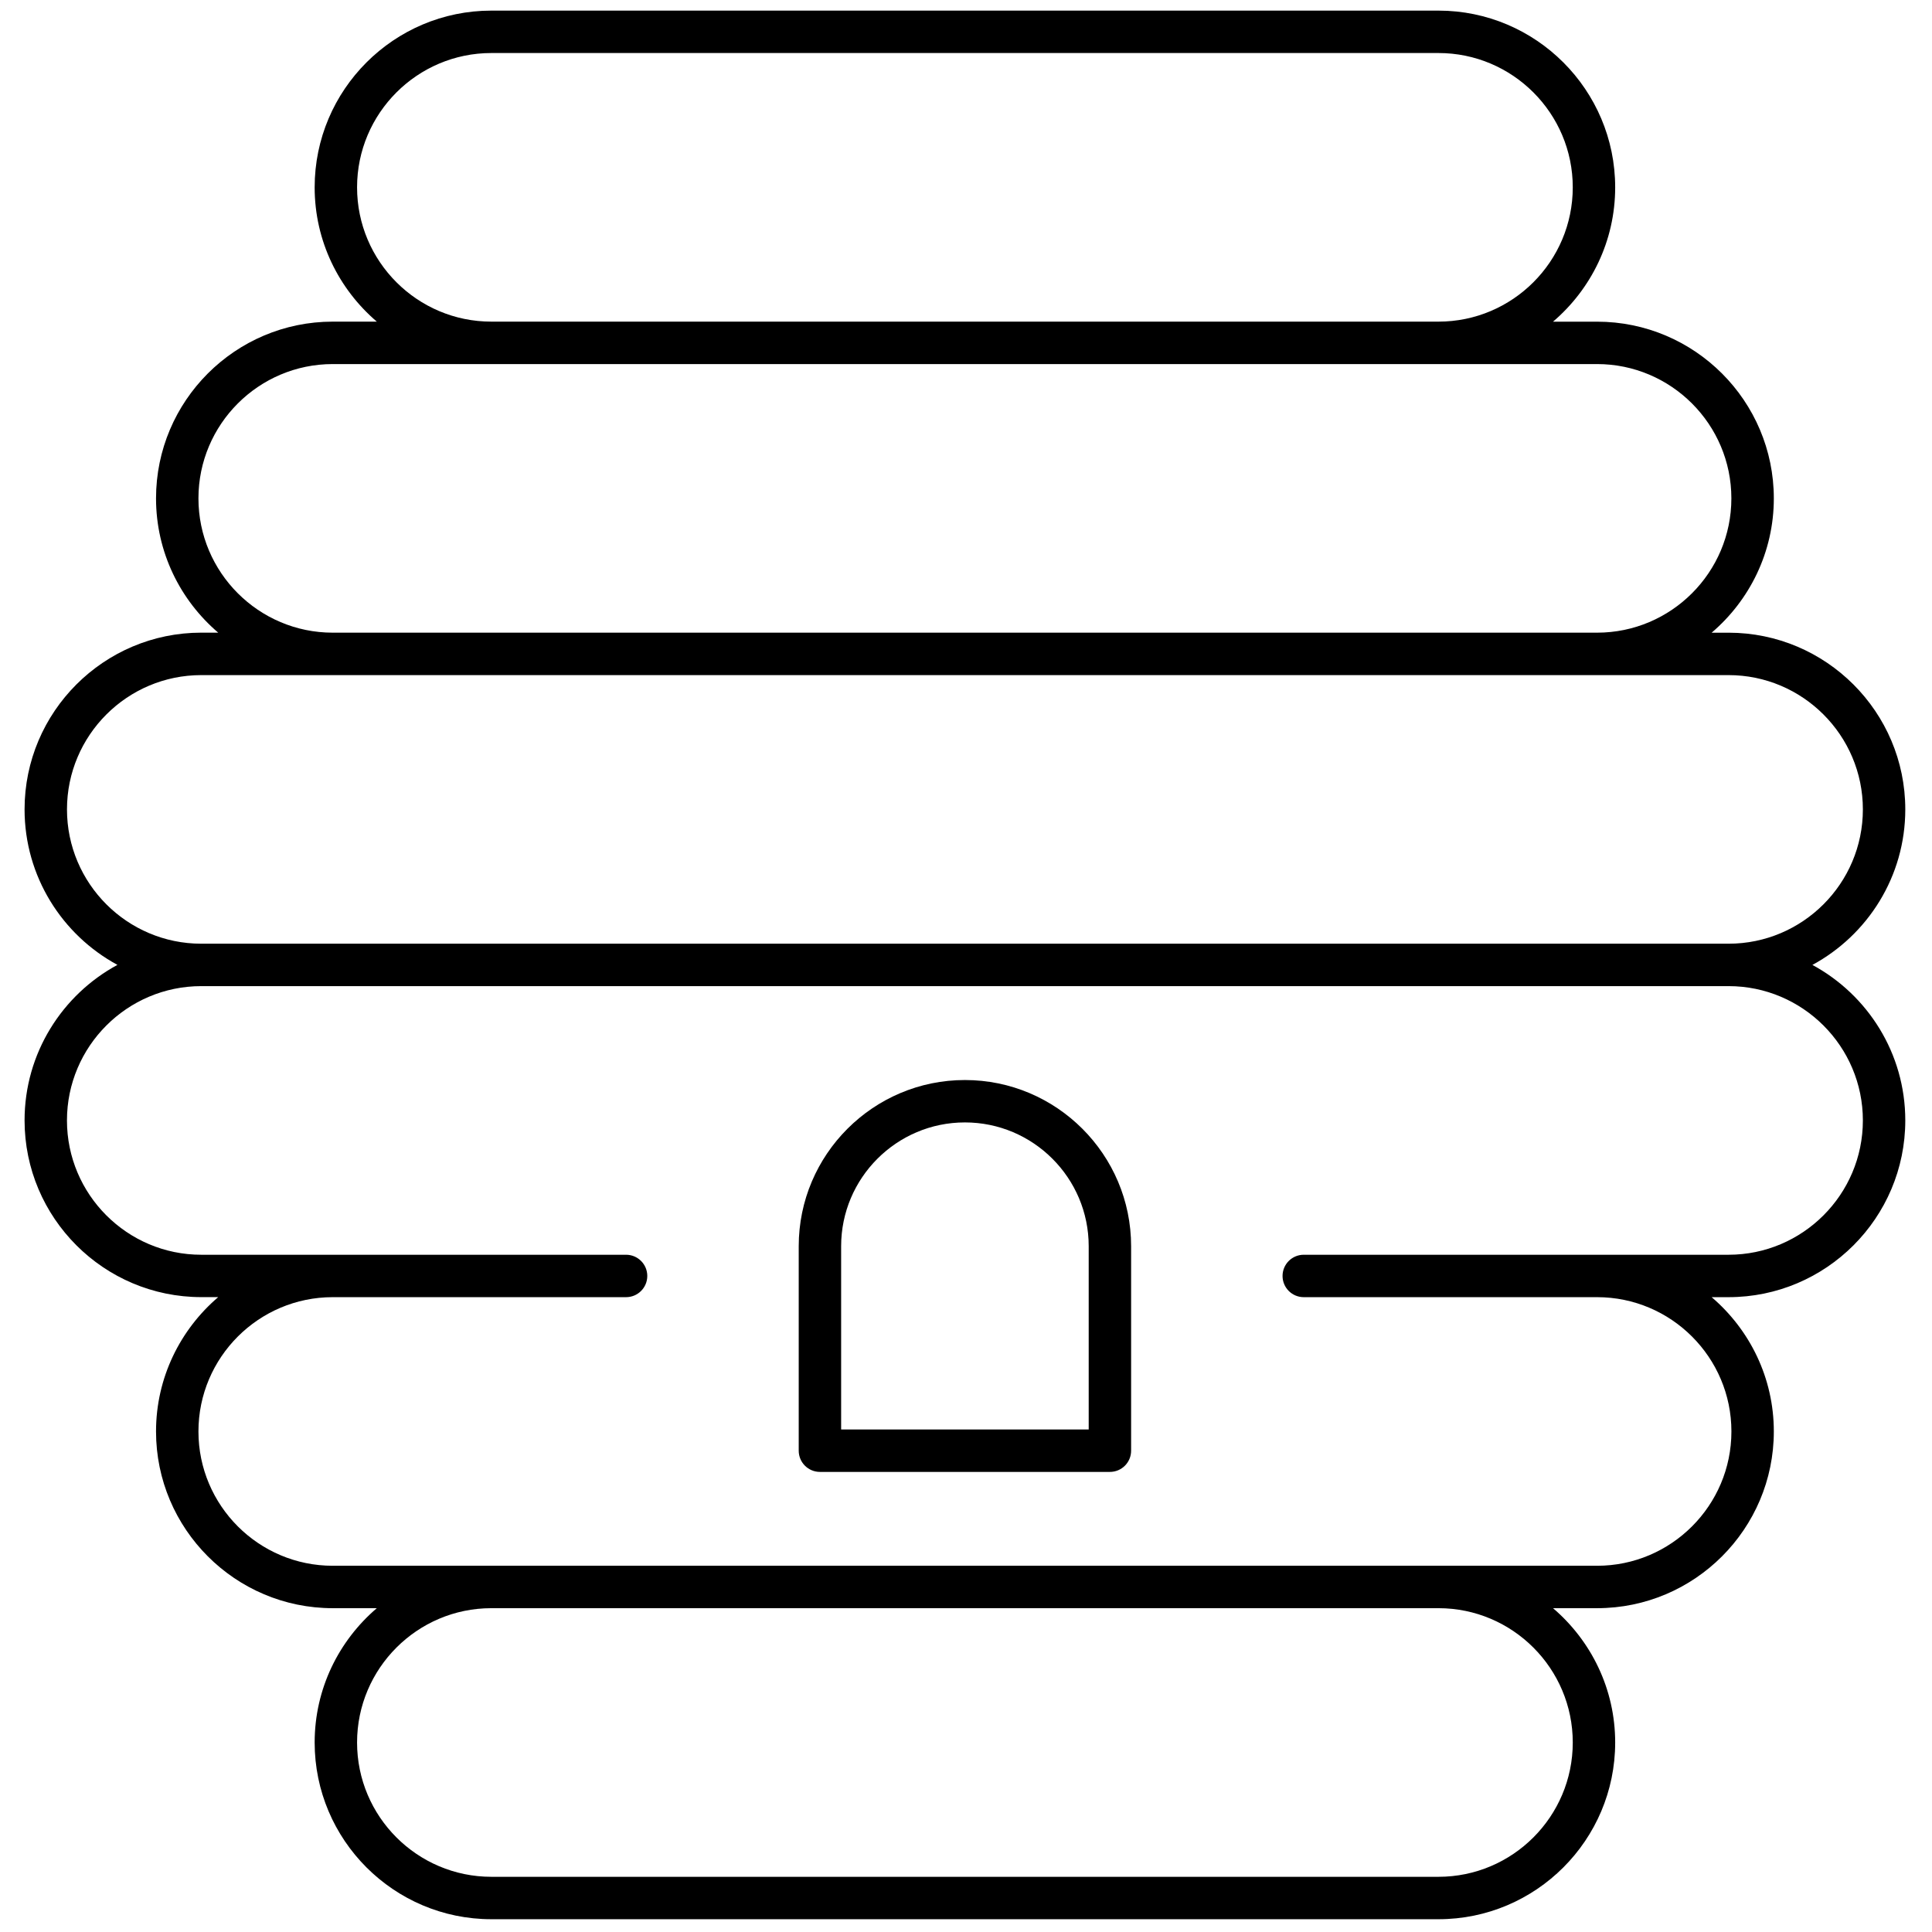
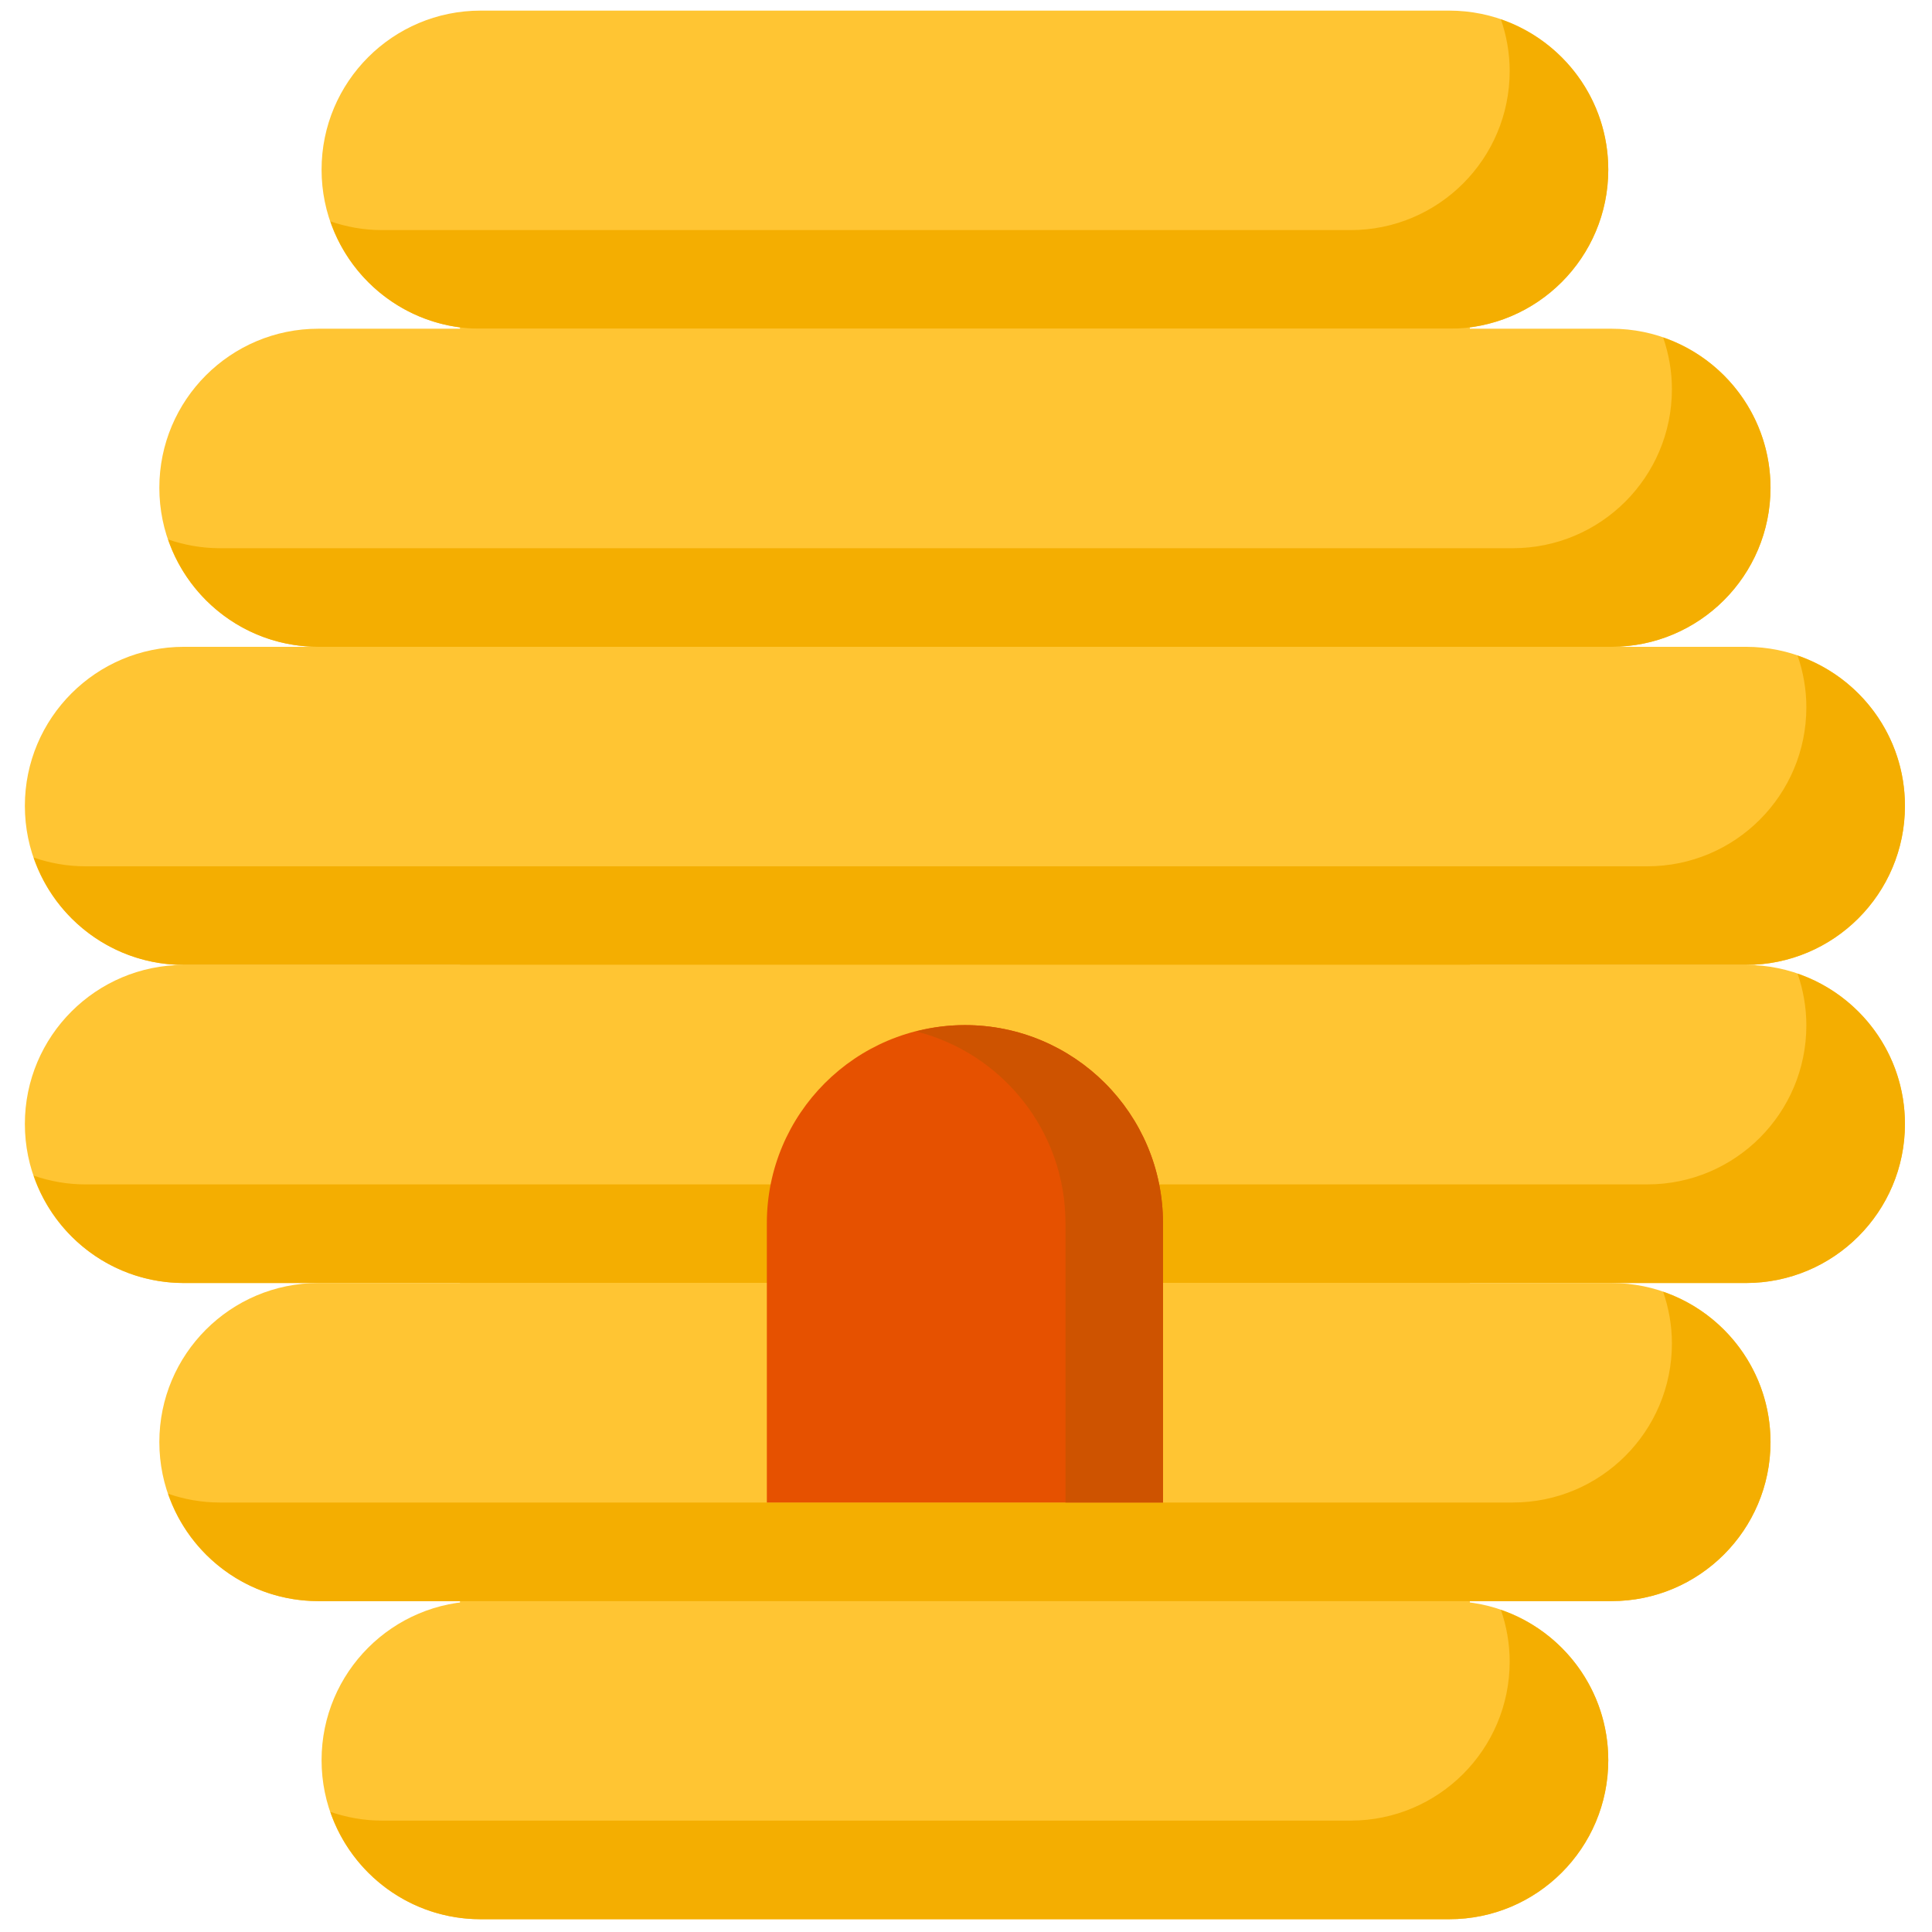
<svg xmlns="http://www.w3.org/2000/svg" version="1.1" width="256" height="256" viewBox="0 0 256 256" xml:space="preserve">
  <defs>
</defs>
  <g style="stroke: none; stroke-width: 0; stroke-dasharray: none; stroke-linecap: butt; stroke-linejoin: miter; stroke-miterlimit: 10; fill: none; fill-rule: nonzero; opacity: 1;" transform="translate(1.406593 1.406593) scale(2.81 2.81)">
-     <path d="M 84.963 45 c 2.606 -1.41 4.38 -4.168 4.38 -7.333 c 0 -4.595 -3.738 -8.333 -8.334 -8.333 h -0.797 c 1.791 -1.53 2.932 -3.799 2.932 -6.333 c 0 -4.595 -3.738 -8.333 -8.334 -8.333 h -2.078 c 1.791 -1.53 2.931 -3.799 2.931 -6.333 C 75.663 3.738 71.925 0 67.33 0 H 22.67 c -4.595 0 -8.333 3.738 -8.333 8.333 c 0 2.534 1.141 4.803 2.931 6.333 H 15.19 c -4.595 0 -8.333 3.738 -8.333 8.333 c 0 2.534 1.141 4.804 2.932 6.333 H 8.991 c -4.595 0 -8.333 3.738 -8.333 8.333 c 0 3.165 1.774 5.923 4.379 7.333 c -2.605 1.41 -4.379 4.168 -4.379 7.333 c 0 4.596 3.738 8.334 8.333 8.334 h 0.798 C 7.998 62.197 6.857 64.466 6.857 67 c 0 4.595 3.738 8.333 8.333 8.333 h 2.078 c -1.791 1.53 -2.931 3.799 -2.931 6.334 c 0 4.595 3.738 8.333 8.333 8.333 h 44.66 c 4.595 0 8.333 -3.738 8.333 -8.333 c 0 -2.535 -1.141 -4.804 -2.931 -6.334 h 2.078 c 4.596 0 8.334 -3.738 8.334 -8.333 c 0 -2.534 -1.141 -4.803 -2.932 -6.333 h 0.797 c 4.596 0 8.334 -3.738 8.334 -8.334 C 89.343 49.168 87.569 46.41 84.963 45 z M 16.337 8.333 C 16.337 4.841 19.178 2 22.67 2 h 44.66 c 3.492 0 6.333 2.841 6.333 6.333 s -2.841 6.333 -6.333 6.333 H 22.67 C 19.178 14.667 16.337 11.826 16.337 8.333 z M 8.857 23 c 0 -3.492 2.841 -6.333 6.333 -6.333 h 7.479 h 44.66 h 7.479 c 3.492 0 6.334 2.841 6.334 6.333 s -2.842 6.333 -6.334 6.333 H 15.19 C 11.698 29.333 8.857 26.492 8.857 23 z M 2.658 37.667 c 0 -3.492 2.841 -6.333 6.333 -6.333 h 6.2 H 74.81 h 6.199 c 3.492 0 6.334 2.841 6.334 6.333 S 84.501 44 81.009 44 H 8.991 C 5.499 44 2.658 41.159 2.658 37.667 z M 73.663 81.667 c 0 3.492 -2.841 6.333 -6.333 6.333 H 22.67 c -3.492 0 -6.333 -2.841 -6.333 -6.333 s 2.841 -6.334 6.333 -6.334 h 44.66 C 70.822 75.333 73.663 78.175 73.663 81.667 z M 81.009 58.667 H 74.81 h -2.011 H 60.978 c -0.553 0 -1 0.447 -1 1 s 0.447 1 1 1 h 11.821 h 2.011 c 3.492 0 6.334 2.841 6.334 6.333 s -2.842 6.333 -6.334 6.333 H 67.33 H 22.67 H 15.19 c -3.492 0 -6.333 -2.841 -6.333 -6.333 s 2.841 -6.333 6.333 -6.333 h 7.137 h 6.695 c 0.552 0 1 -0.447 1 -1 s -0.448 -1 -1 -1 h -6.695 H 15.19 h -6.2 c -3.492 0 -6.333 -2.842 -6.333 -6.334 S 5.499 46 8.991 46 h 72.018 c 3.492 0 6.334 2.841 6.334 6.333 S 84.501 58.667 81.009 58.667 z" style="stroke: none; stroke-width: 1; stroke-dasharray: none; stroke-linecap: butt; stroke-linejoin: miter; stroke-miterlimit: 10; fill: rgb(0,0,0); fill-rule: nonzero; opacity: 1;" transform=" matrix(1 0 0 1 0 0) " stroke-linecap="round" />
-     <path d="M 45 50.428 c -4.322 0 -7.837 3.516 -7.837 7.837 v 9.642 c 0 0.553 0.448 1 1 1 h 13.674 c 0.553 0 1 -0.447 1 -1 v -9.642 C 52.837 53.943 49.321 50.428 45 50.428 z M 50.837 66.906 H 39.163 v -8.642 c 0 -3.219 2.619 -5.837 5.837 -5.837 s 5.837 2.618 5.837 5.837 V 66.906 z" style="stroke: none; stroke-width: 1; stroke-dasharray: none; stroke-linecap: butt; stroke-linejoin: miter; stroke-miterlimit: 10; fill: rgb(0,0,0); fill-rule: nonzero; opacity: 1;" transform=" matrix(1 0 0 1 0 0) " stroke-linecap="round" />
+     <rect x="21.19" y="2.48" rx="0" ry="0" width="47.62" height="72.76" style="stroke: none; stroke-width: 1; stroke-dasharray: none; stroke-linecap: butt; stroke-linejoin: miter; stroke-miterlimit: 10; fill: rgb(255,197,51); fill-rule: nonzero; opacity: 1;" transform=" matrix(1 0 0 1 0 0) " />
+     <path d="M 67.837 15 H 22.163 c -4.142 0 -7.5 -3.358 -7.5 -7.5 v 0 c 0 -4.142 3.358 -7.5 7.5 -7.5 h 45.675 c 4.142 0 7.5 3.358 7.5 7.5 v 0 C 75.337 11.642 71.98 15 67.837 15 z" style="stroke: none; stroke-width: 1; stroke-dasharray: none; stroke-linecap: butt; stroke-linejoin: miter; stroke-miterlimit: 10; fill: rgb(255,197,51); fill-rule: nonzero; opacity: 1;" transform=" matrix(1 0 0 1 0 0) " stroke-linecap="round" />
+     <path d="M 70.275 0.413 c 0.263 0.765 0.413 1.583 0.413 2.437 v 0 c 0 4.142 -3.358 7.5 -7.5 7.5 H 17.513 c -0.854 0 -1.672 -0.15 -2.437 -0.413 C 16.088 12.881 18.875 15 22.162 15 h 45.675 c 4.142 0 7.5 -3.358 7.5 -7.5 v 0 C 75.337 4.212 73.219 1.426 70.275 0.413 z" style="stroke: none; stroke-width: 1; stroke-dasharray: none; stroke-linecap: butt; stroke-linejoin: miter; stroke-miterlimit: 10; fill: rgb(244,174,1); fill-rule: nonzero; opacity: 1;" transform=" matrix(1 0 0 1 0 0) " stroke-linecap="round" />
+     <path d="M 81.828 45 H 8.172 c -4.142 0 -7.5 -3.358 -7.5 -7.5 v 0 c 0 -4.142 3.358 -7.5 7.5 -7.5 h 73.655 c 4.142 0 7.5 3.358 7.5 7.5 v 0 C 89.328 41.642 85.97 45 81.828 45 z" style="stroke: none; stroke-width: 1; stroke-dasharray: none; stroke-linecap: butt; stroke-linejoin: miter; stroke-miterlimit: 10; fill: rgb(255,197,51); fill-rule: nonzero; opacity: 1;" transform=" matrix(1 0 0 1 0 0) " stroke-linecap="round" />
+     <path d="M 84.265 30.413 c 0.263 0.765 0.413 1.583 0.413 2.437 v 0 c 0 4.142 -3.358 7.5 -7.5 7.5 H 3.523 c -0.854 0 -1.672 -0.15 -2.437 -0.413 C 2.098 42.881 4.885 45 8.172 45 h 73.655 c 4.142 0 7.5 -3.358 7.5 -7.5 v 0 C 89.327 34.212 87.209 31.426 84.265 30.413 z" style="stroke: none; stroke-width: 1; stroke-dasharray: none; stroke-linecap: butt; stroke-linejoin: miter; stroke-miterlimit: 10; fill: rgb(244,174,1); fill-rule: nonzero; opacity: 1;" transform=" matrix(1 0 0 1 0 0) " stroke-linecap="round" />
+     <path d="M 33.812 60 H 8.172 c -4.142 0 -7.5 -3.358 -7.5 -7.5 v 0 c 0 -4.142 3.358 -7.5 7.5 -7.5 h 73.655 c 4.142 0 7.5 3.358 7.5 7.5 v 0 c 0 4.142 -3.358 7.5 -7.5 7.5 h -8.397" style="stroke: none; stroke-width: 1; stroke-dasharray: none; stroke-linecap: butt; stroke-linejoin: miter; stroke-miterlimit: 10; fill: rgb(255,197,51); fill-rule: nonzero; opacity: 1;" transform=" matrix(1 0 0 1 0 0) " stroke-linecap="round" />
+     <path d="M 84.265 45.413 c 0.263 0.765 0.413 1.583 0.413 2.437 c 0 4.142 -3.358 7.5 -7.5 7.5 h -8.397 H 29.162 H 3.523 c -0.854 0 -1.672 -0.15 -2.437 -0.413 C 2.098 57.881 4.885 60 8.172 60 h 25.639 h 39.619 h 8.397 c 4.142 0 7.5 -3.358 7.5 -7.5 C 89.327 49.212 87.209 46.426 84.265 45.413 z" style="stroke: none; stroke-width: 1; stroke-dasharray: none; stroke-linecap: butt; stroke-linejoin: miter; stroke-miterlimit: 10; fill: rgb(244,174,1); fill-rule: nonzero; opacity: 1;" transform=" matrix(1 0 0 1 0 0) " stroke-linecap="round" />
+     <path d="M 75.487 30 H 14.513 c -4.142 0 -7.5 -3.358 -7.5 -7.5 v 0 c 0 -4.142 3.358 -7.5 7.5 -7.5 h 60.975 c 4.142 0 7.5 3.358 7.5 7.5 v 0 C 82.987 26.642 79.629 30 75.487 30 z" style="stroke: none; stroke-width: 1; stroke-dasharray: none; stroke-linecap: butt; stroke-linejoin: miter; stroke-miterlimit: 10; fill: rgb(255,197,51); fill-rule: nonzero; opacity: 1;" transform=" matrix(1 0 0 1 0 0) " stroke-linecap="round" />
+     <path d="M 77.925 15.413 c 0.263 0.765 0.413 1.583 0.413 2.437 v 0 c 0 4.142 -3.358 7.5 -7.5 7.5 H 9.863 c -0.854 0 -1.672 -0.15 -2.437 -0.413 C 8.438 27.881 11.225 30 14.513 30 h 60.975 c 4.142 0 7.5 -3.358 7.5 -7.5 v 0 C 82.987 19.212 80.869 16.426 77.925 15.413 z" style="stroke: none; stroke-width: 1; stroke-dasharray: none; stroke-linecap: butt; stroke-linejoin: miter; stroke-miterlimit: 10; fill: rgb(244,174,1); fill-rule: nonzero; opacity: 1;" transform=" matrix(1 0 0 1 0 0) " stroke-linecap="round" />
+     <path d="M 67.837 75 H 22.163 c -4.142 0 -7.5 3.358 -7.5 7.5 v 0 c 0 4.142 3.358 7.5 7.5 7.5 h 45.675 c 4.142 0 7.5 -3.358 7.5 -7.5 v 0 C 75.337 78.358 71.98 75 67.837 75 z" style="stroke: none; stroke-width: 1; stroke-dasharray: none; stroke-linecap: butt; stroke-linejoin: miter; stroke-miterlimit: 10; fill: rgb(255,197,51); fill-rule: nonzero; opacity: 1;" transform=" matrix(1 0 0 1 0 0) " stroke-linecap="round" />
+     <path d="M 70.275 75.413 c 0.263 0.765 0.413 1.583 0.413 2.437 c 0 4.142 -3.358 7.5 -7.5 7.5 H 17.513 c -0.854 0 -1.672 -0.15 -2.437 -0.413 C 16.088 87.881 18.875 90 22.162 90 h 45.675 c 4.142 0 7.5 -3.358 7.5 -7.5 C 75.337 79.212 73.219 76.426 70.275 75.413 z" style="stroke: none; stroke-width: 1; stroke-dasharray: none; stroke-linecap: butt; stroke-linejoin: miter; stroke-miterlimit: 10; fill: rgb(244,174,1); fill-rule: nonzero; opacity: 1;" transform=" matrix(1 0 0 1 0 0) " stroke-linecap="round" />
+     <path d="M 29.789 60 H 14.513 c -4.142 0 -7.5 3.358 -7.5 7.5 v 0 c 0 4.142 3.358 7.5 7.5 7.5 h 60.975 c 4.142 0 7.5 -3.358 7.5 -7.5 v 0 c 0 -4.142 -3.358 -7.5 -7.5 -7.5 h -6.08" style="stroke: none; stroke-width: 1; stroke-dasharray: none; stroke-linecap: butt; stroke-linejoin: miter; stroke-miterlimit: 10; fill: rgb(255,197,51); fill-rule: nonzero; opacity: 1;" transform=" matrix(1 0 0 1 0 0) " stroke-linecap="round" />
+     <path d="M 77.925 60.413 c 0.263 0.765 0.413 1.583 0.413 2.437 c 0 4.142 -3.358 7.5 -7.5 7.5 H 9.863 c -0.854 0 -1.672 -0.15 -2.437 -0.413 C 8.438 72.881 11.225 75 14.513 75 h 60.975 c 4.142 0 7.5 -3.358 7.5 -7.5 C 82.987 64.212 80.869 61.426 77.925 60.413 z" style="stroke: none; stroke-width: 1; stroke-dasharray: none; stroke-linecap: butt; stroke-linejoin: miter; stroke-miterlimit: 10; fill: rgb(244,174,1); fill-rule: nonzero; opacity: 1;" transform=" matrix(1 0 0 1 0 0) " stroke-linecap="round" />
+     <path d="M 45 47.838 L 45 47.838 c -5.159 0 -9.34 4.182 -9.34 9.34 V 70.35 H 54.34 V 57.179 C 54.34 52.02 50.159 47.838 45 47.838 z" style="stroke: none; stroke-width: 1; stroke-dasharray: none; stroke-linecap: butt; stroke-linejoin: miter; stroke-miterlimit: 10; fill: rgb(230,81,0); fill-rule: nonzero; opacity: 1;" transform=" matrix(1 0 0 1 0 0) " stroke-linecap="round" />
+     <path d="M 45 47.838 c -0.795 0 -1.562 0.11 -2.299 0.297 c 4.045 1.026 7.041 4.68 7.041 9.044 V 70.35 h 4.598 V 57.179 C 54.34 52.02 50.159 47.838 45 47.838 z" style="stroke: none; stroke-width: 1; stroke-dasharray: none; stroke-linecap: butt; stroke-linejoin: miter; stroke-miterlimit: 10; fill: rgb(206,83,0); fill-rule: nonzero; opacity: 1;" transform=" matrix(1 0 0 1 0 0) " stroke-linecap="round" />
  </g>
</svg>
